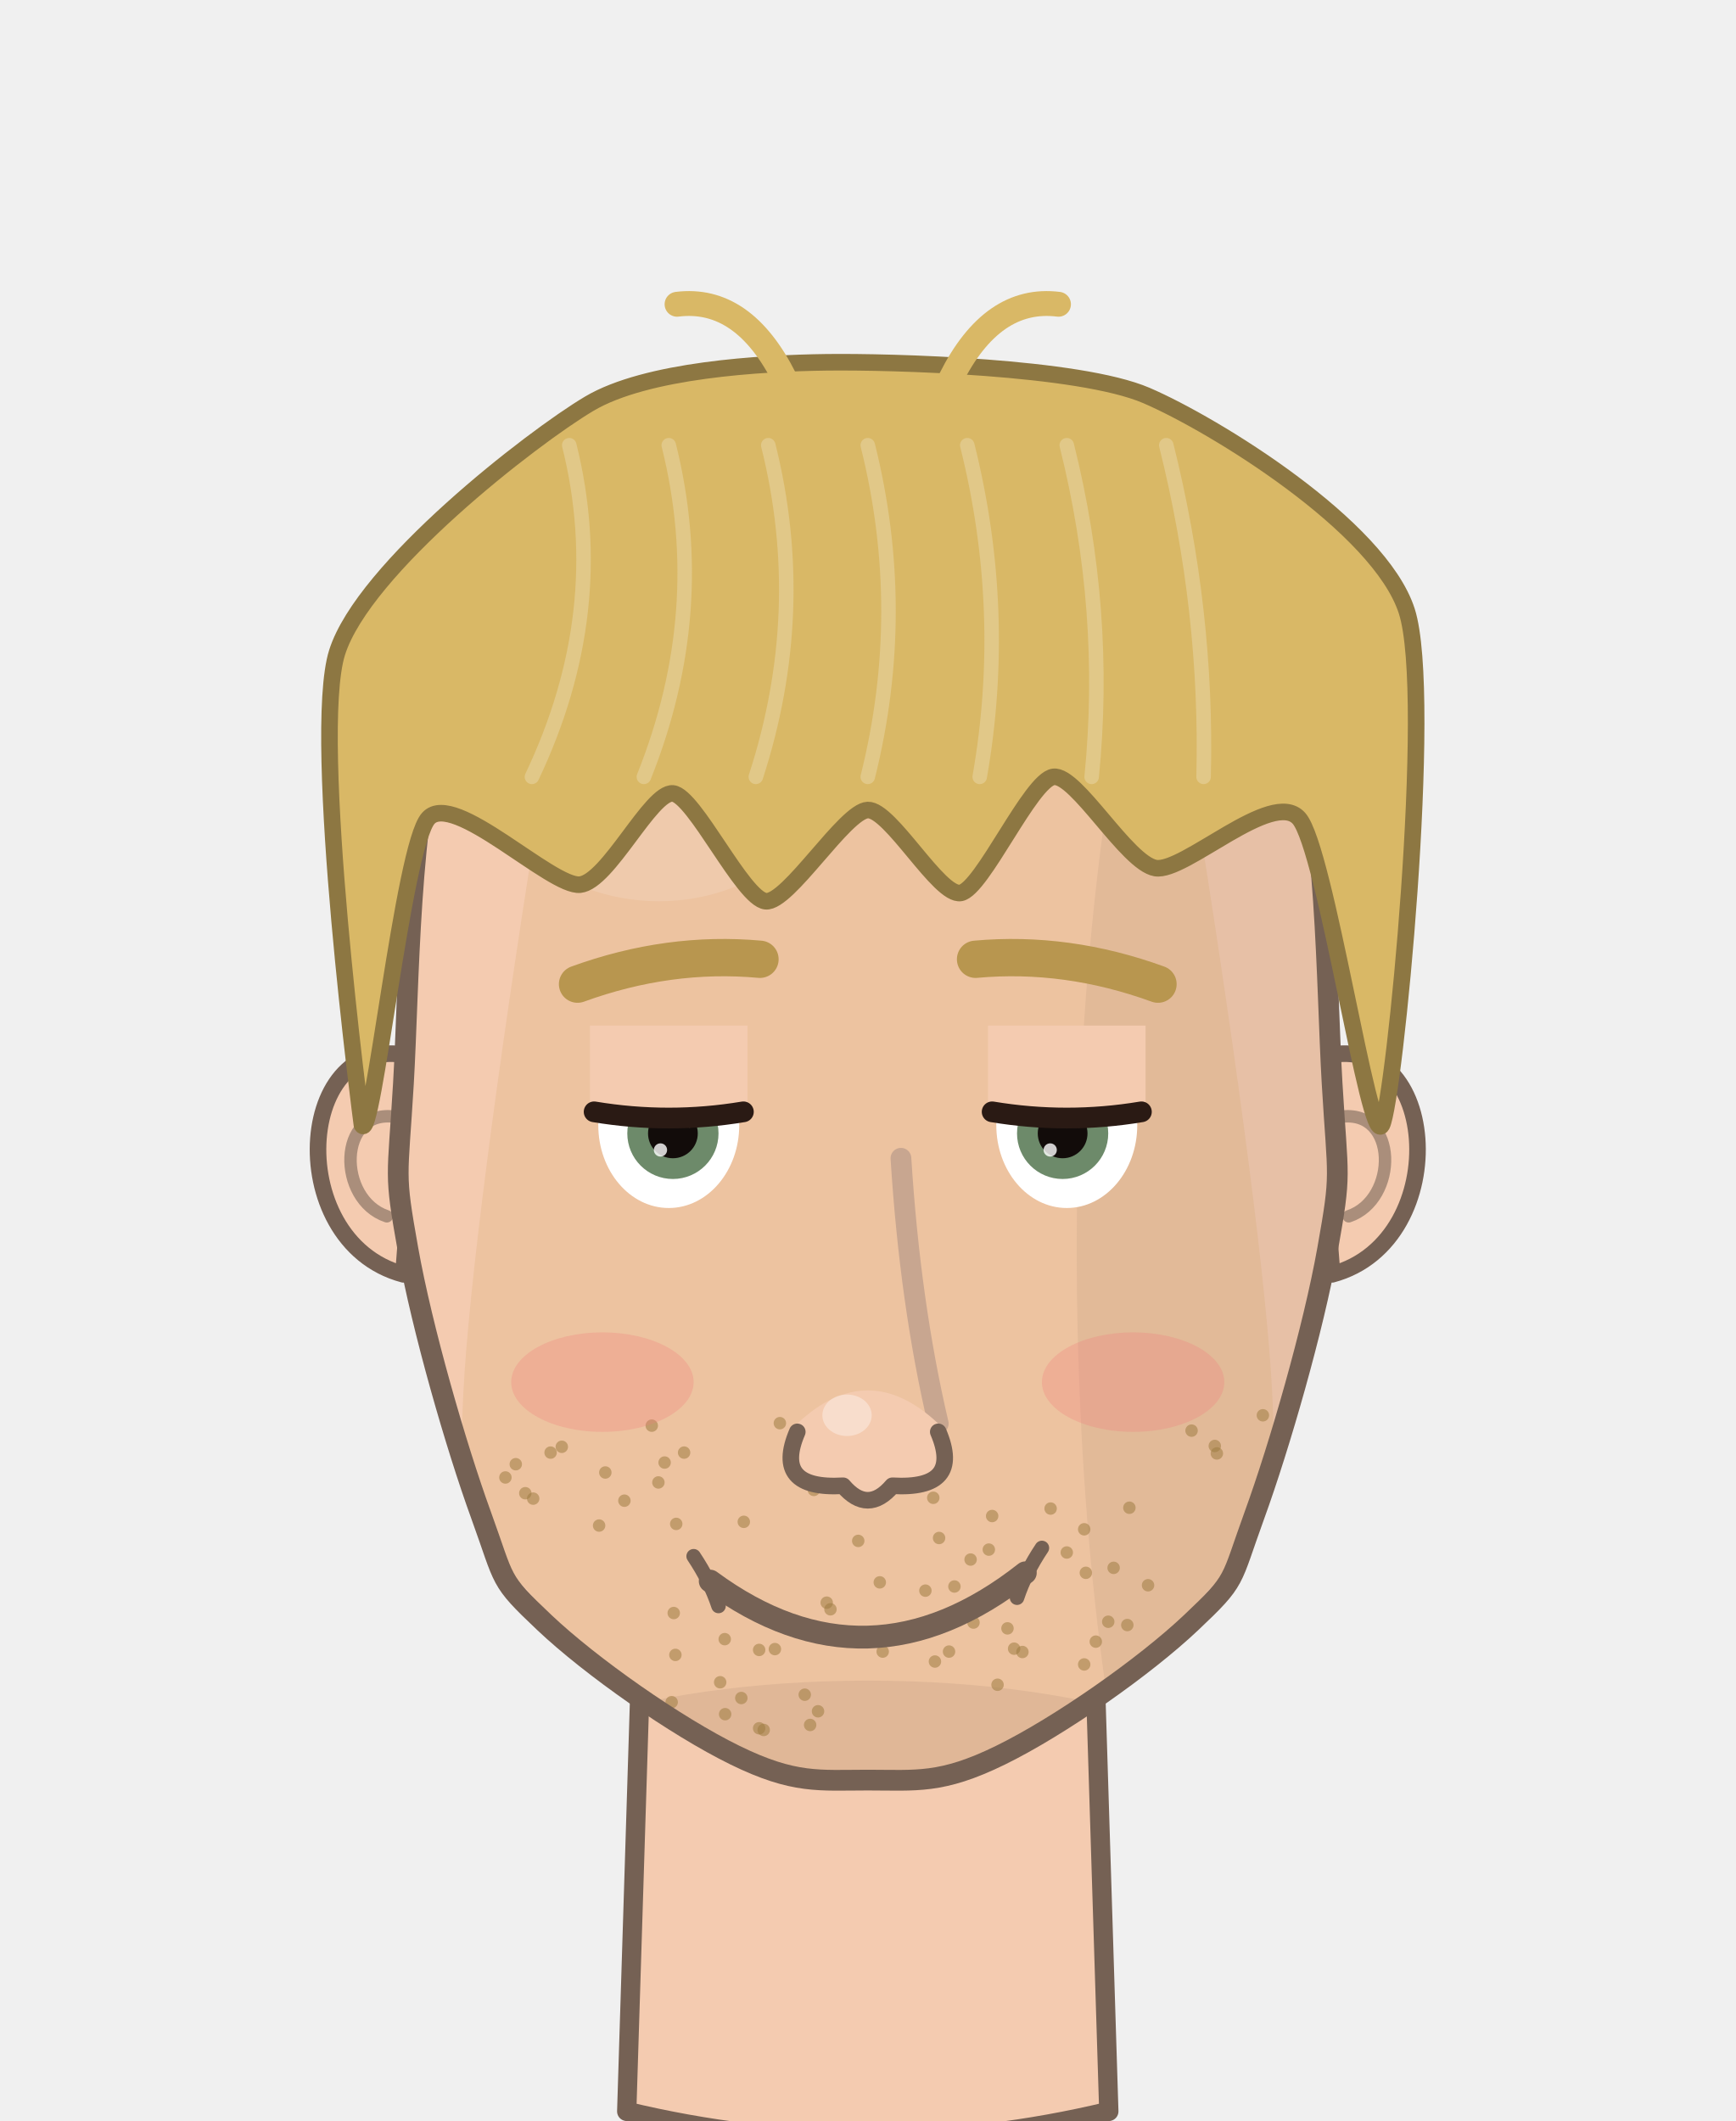
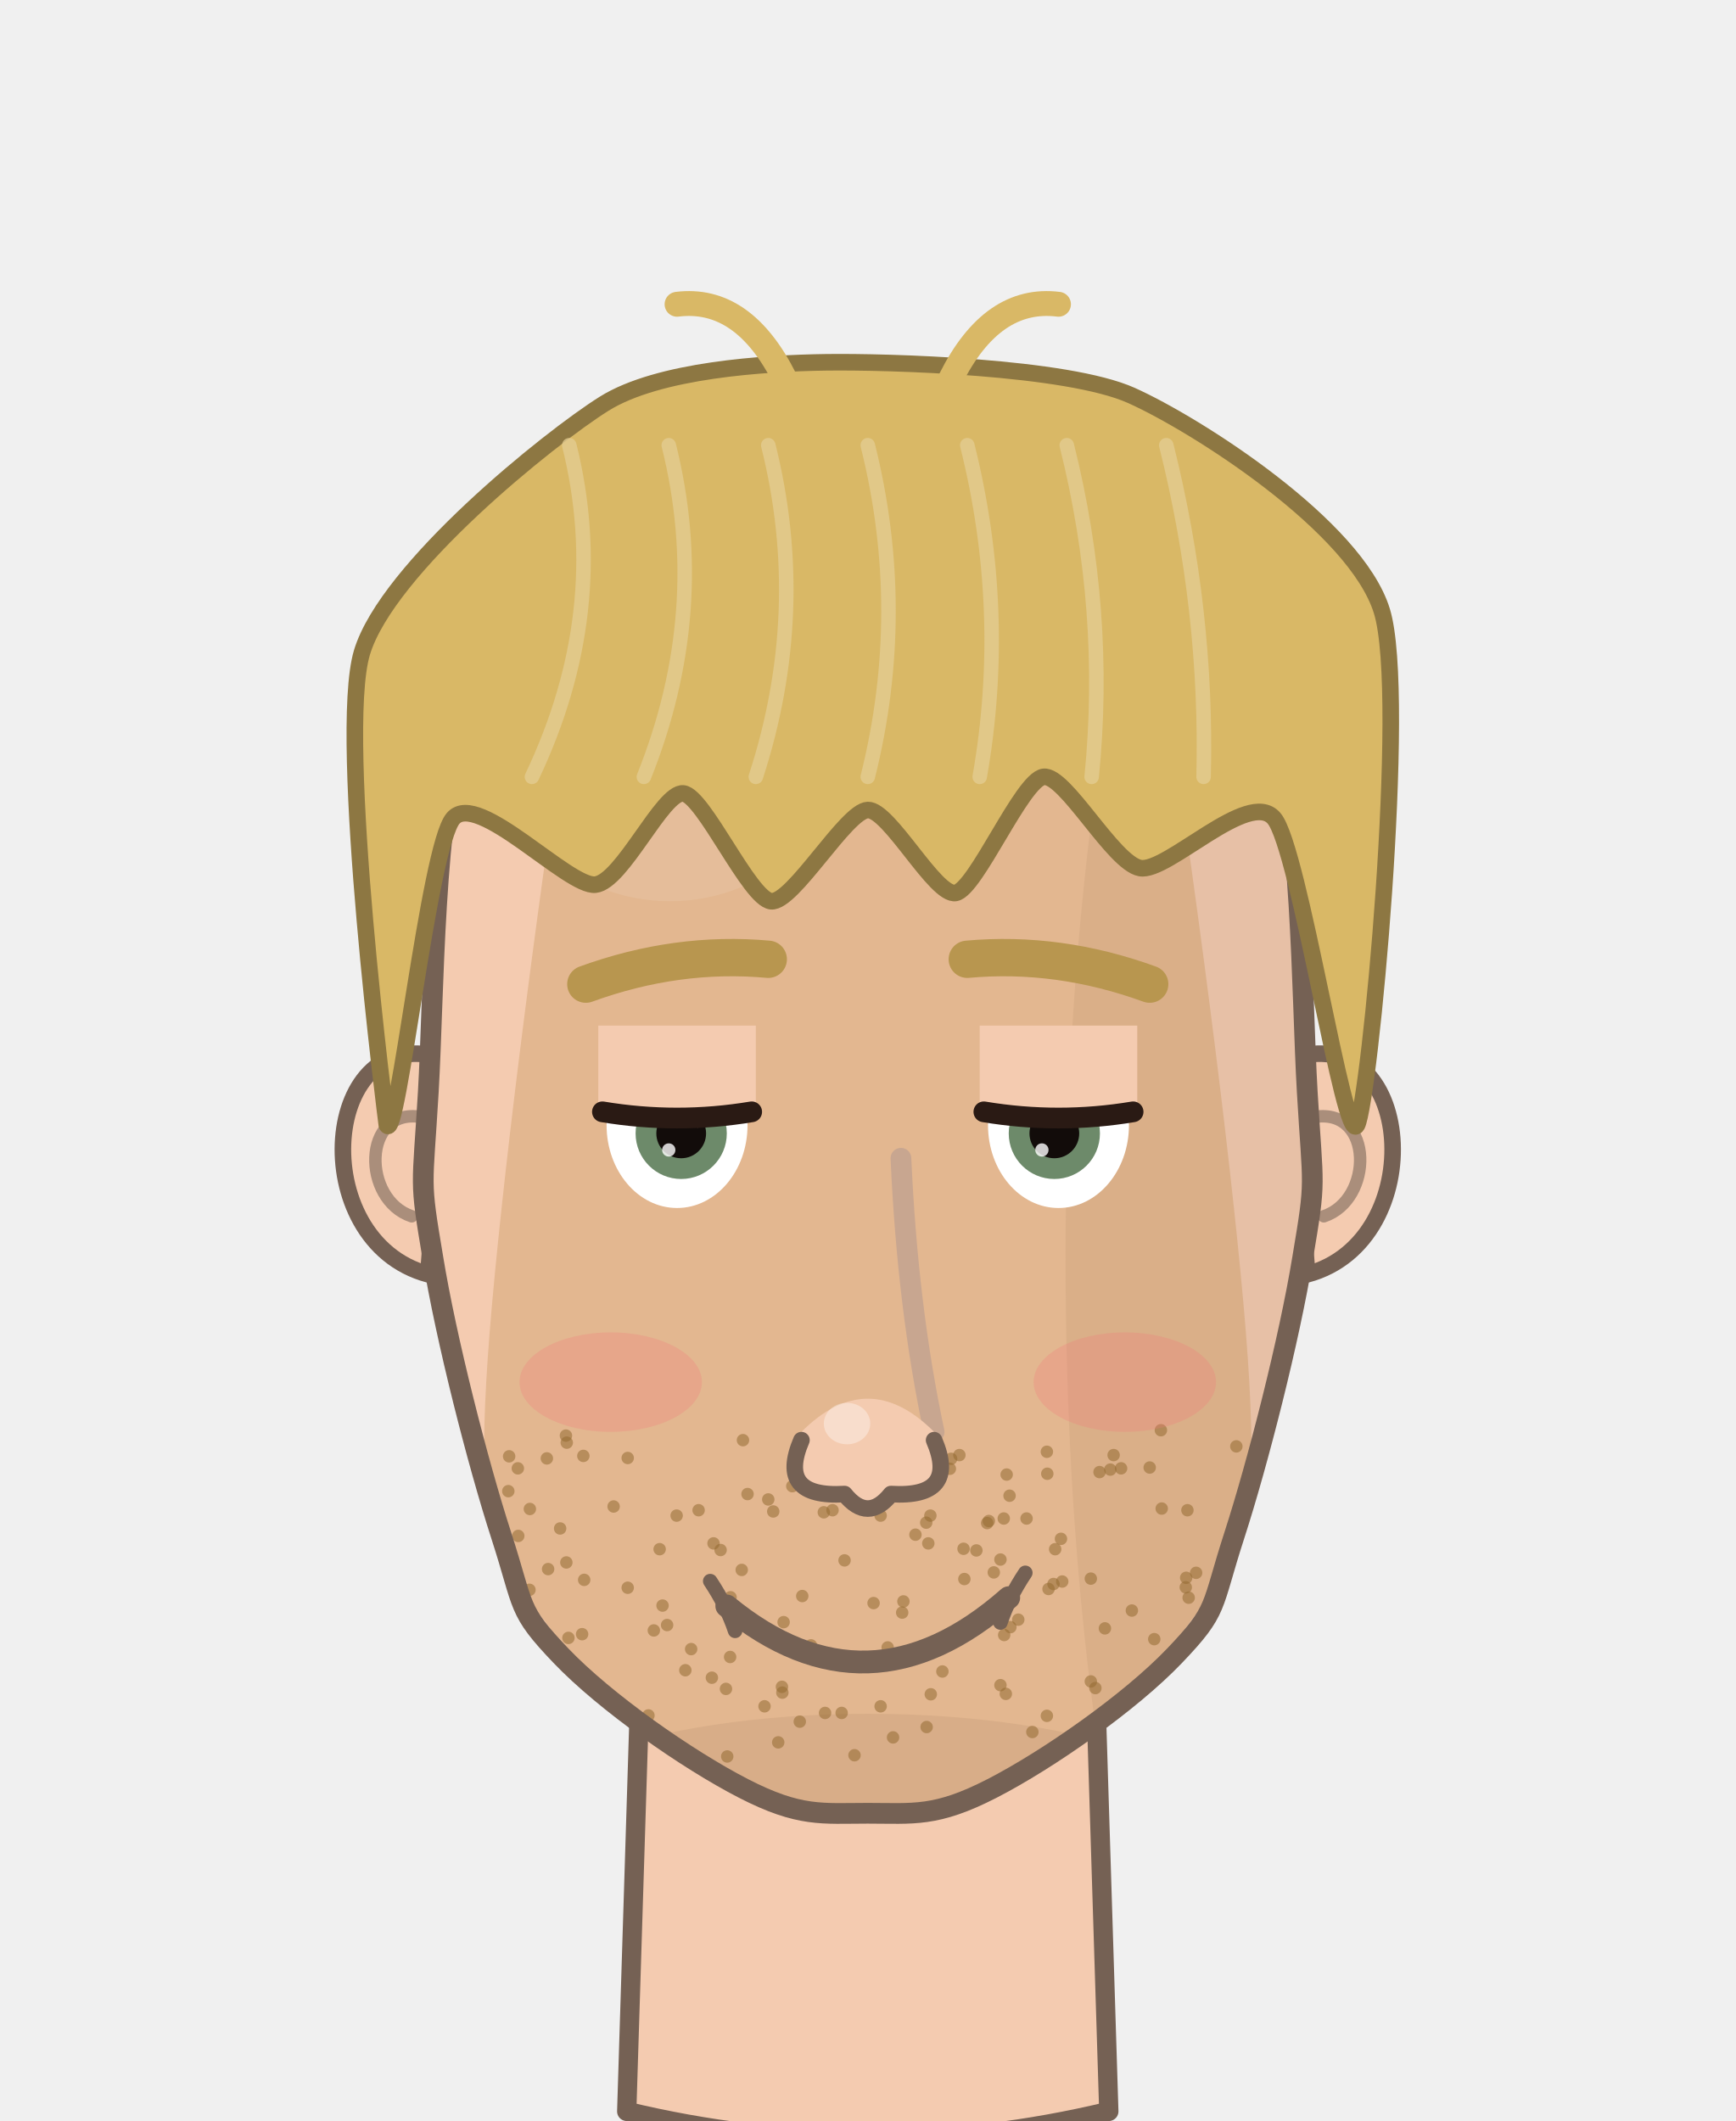
<svg xmlns="http://www.w3.org/2000/svg" viewBox="20 20 360 440" width="360" height="440">
  <path d="M 154.0,330 L 150.0,458 Q 200.0,470 250.0,458 L 246.0,330 Z" fill="#f4cbb0" stroke="#756154" stroke-width="4" stroke-linecap="round" stroke-linejoin="round" />
  <path d="M 154.0,372 Q 200.0,408 246.0,372 L 246.0,340 L 154.0,340 Z" fill="#c3a28c" opacity="0.8" />
  <g transform="translate(0 26) translate(200 236) scale(0.86) translate(-200 -236)">
-     <path d="M 92.0,210 C 62.0,200 58.0,254 88.0,262 Z" fill="#f4cbb0" stroke="#756154" stroke-width="4" stroke-linecap="round" stroke-linejoin="round" />
-     <path d="M 86.0,224 C 72.0,222 72.0,244 84.0,248" fill="none" stroke="#aa8e7b" stroke-width="3" stroke-linecap="round" stroke-linejoin="round" />
-     <path d="M 308.0,210 C 338.0,200 342.0,254 312.0,262 Z" fill="#f4cbb0" stroke="#756154" stroke-width="4" stroke-linecap="round" stroke-linejoin="round" />
-     <path d="M 314.0,224 C 328.0,222 328.0,244 316.0,248" fill="none" stroke="#aa8e7b" stroke-width="3" stroke-linecap="round" stroke-linejoin="round" />
+     <path d="M 98.0,210.0 C 68.0,200.0 64.0,254.0 94.0,262.0 Z" fill="#f4cbb0" stroke="#756154" stroke-width="4" stroke-linecap="round" stroke-linejoin="round" />
+     <path d="M 92.0,224 C 78.0,222 78.0,244 90.0,248" fill="none" stroke="#aa8e7b" stroke-width="3" stroke-linecap="round" stroke-linejoin="round" />
+     <path d="M 302.0,210.0 C 332.0,200.0 336.0,254.0 306.0,262.0 Z" fill="#f4cbb0" stroke="#756154" stroke-width="4" stroke-linecap="round" stroke-linejoin="round" />
+     <path d="M 308.0,224 C 322.0,222 322.0,244 310.0,248" fill="none" stroke="#aa8e7b" stroke-width="3" stroke-linecap="round" stroke-linejoin="round" />
    <clipPath id="f-cous">
-       <path d="M 200.0,72.0 C 200.0,72.0 250.5,71.9 269.4,82.0 C 288.3,92.1 295.2,102.4 303.0,127.0 C 310.8,151.6 310.6,192.3 312.0,216.0 C 313.4,239.7 314.3,236.9 310.9,256.0 C 307.5,275.1 299.3,303.5 293.3,320.0 C 287.3,336.5 289.2,335.4 278.0,346.0 C 266.8,356.6 246.3,371.0 232.0,378.0 C 217.7,385.0 211.7,384.0 200.0,384.0 C 188.3,384.0 182.3,385.0 168.0,378.0 C 153.7,371.0 133.2,356.6 122.0,346.0 C 110.8,335.4 112.7,336.5 106.7,320.0 C 100.7,303.5 92.5,275.1 89.1,256.0 C 85.7,236.9 86.6,239.7 88.0,216.0 C 89.4,192.3 89.2,151.6 97.0,127.0 C 104.8,102.4 111.7,92.1 130.6,82.0 C 149.5,71.9 174.5,72.0 200.0,72.0 Z" />
+       <path d="M 200.0,72.0 C 200.0,72.0 247.8,71.9 265.7,82.0 C 283.6,92.1 290.1,102.1 297.5,127.0 C 304.9,151.9 304.6,194.0 306.0,218.0 C 307.4,242.0 308.2,238.4 304.9,258.0 C 301.7,277.6 294.1,307.4 288.4,325.0 C 282.7,342.6 284.7,342.8 274.0,354.0 C 263.3,365.2 243.6,379.0 230.0,386.0 C 216.4,393.0 211.0,392.0 200.0,392.0 C 189.0,392.0 183.6,393.0 170.0,386.0 C 156.4,379.0 136.7,365.2 126.0,354.0 C 115.3,342.8 117.3,342.6 111.6,325.0 C 105.9,307.4 98.3,277.6 95.1,258.0 C 91.8,238.4 92.6,242.0 94.0,218.0 C 95.4,194.0 95.1,151.9 102.5,127.0 C 109.9,102.1 116.4,92.1 134.3,82.0 C 152.2,71.9 175.9,72.0 200.0,72.0 Z" />
    </clipPath>
-     <path d="M 200.0,72.0 C 200.0,72.0 250.5,71.9 269.4,82.0 C 288.3,92.1 295.2,102.4 303.0,127.0 C 310.8,151.6 310.6,192.3 312.0,216.0 C 313.4,239.7 314.3,236.9 310.9,256.0 C 307.5,275.1 299.3,303.5 293.3,320.0 C 287.3,336.5 289.2,335.4 278.0,346.0 C 266.8,356.6 246.3,371.0 232.0,378.0 C 217.7,385.0 211.7,384.0 200.0,384.0 C 188.3,384.0 182.3,385.0 168.0,378.0 C 153.7,371.0 133.2,356.6 122.0,346.0 C 110.8,335.4 112.7,336.5 106.7,320.0 C 100.7,303.5 92.5,275.1 89.1,256.0 C 85.7,236.9 86.6,239.7 88.0,216.0 C 89.4,192.3 89.2,151.6 97.0,127.0 C 104.8,102.4 111.7,92.1 130.6,82.0 C 149.5,71.9 174.5,72.0 200.0,72.0 Z" fill="#f4cbb0" />
+     <path d="M 200.0,72.0 C 200.0,72.0 247.8,71.9 265.7,82.0 C 283.6,92.1 290.1,102.1 297.5,127.0 C 304.9,151.9 304.6,194.0 306.0,218.0 C 307.4,242.0 308.2,238.4 304.9,258.0 C 301.7,277.6 294.1,307.4 288.4,325.0 C 282.7,342.6 284.7,342.8 274.0,354.0 C 263.3,365.2 243.6,379.0 230.0,386.0 C 216.4,393.0 211.0,392.0 200.0,392.0 C 189.0,392.0 183.6,393.0 170.0,386.0 C 156.4,379.0 136.7,365.2 126.0,354.0 C 115.3,342.8 117.3,342.6 111.6,325.0 C 105.9,307.4 98.3,277.6 95.1,258.0 C 91.8,238.4 92.6,242.0 94.0,218.0 C 95.4,194.0 95.1,151.9 102.5,127.0 C 109.9,102.1 116.4,92.1 134.3,82.0 C 152.2,71.9 175.9,72.0 200.0,72.0 Z" fill="#f4cbb0" />
    <g clip-path="url(#f-cous)">
-       <ellipse cx="306.4" cy="256" rx="56.0" ry="218.4" fill="#d1ae97" opacity="0.38" />
-       <ellipse cx="200.0" cy="394" rx="100.8" ry="34" fill="#d1ae97" opacity="0.45" />
-       <ellipse cx="149.6" cy="132" rx="44.8" ry="40" fill="#ffffff" opacity="0.18" />
-       <path d="M 200.0,-26.0 C 200.0,-26.0 226.3,-79.0 244.0,-24.0 C 261.7,31.0 290.1,206.5 296.3,274.0 C 302.6,341.5 288.7,324.6 278.0,344.0 C 267.3,363.4 252.3,372.3 238.0,380.0 C 223.7,387.7 213.9,386.0 200.0,386.0 C 186.1,386.0 176.3,387.7 162.0,380.0 C 147.7,372.3 132.7,363.4 122.0,344.0 C 111.3,324.6 97.4,341.5 103.7,274.0 C 109.9,206.5 138.3,31.0 156.0,-24.0 C 173.7,-79.0 183.9,-26.0 200.0,-26.0 Z" fill="#c79a52" opacity="0.168" />
-       <circle cx="248.0" cy="329.1" r="1.5" fill="#9f7b41" opacity="0.55" />
-       <circle cx="149.5" cy="312.2" r="1.5" fill="#9f7b41" opacity="0.55" />
-       <circle cx="278.6" cy="346.1" r="1.5" fill="#9f7b41" opacity="0.55" />
-       <circle cx="203.6" cy="353.0" r="1.5" fill="#9f7b41" opacity="0.55" />
-       <circle cx="119.3" cy="316.1" r="1.5" fill="#9f7b41" opacity="0.55" />
-       <circle cx="178.8" cy="297.9" r="1.5" fill="#9f7b41" opacity="0.55" />
-       <circle cx="255.0" cy="350.6" r="1.5" fill="#9f7b41" opacity="0.55" />
-       <circle cx="152.7" cy="365.2" r="1.5" fill="#9f7b41" opacity="0.55" />
-       <circle cx="164.4" cy="360.4" r="1.5" fill="#9f7b41" opacity="0.55" />
-       <circle cx="184.8" cy="363.4" r="1.5" fill="#9f7b41" opacity="0.55" />
-       <circle cx="252.2" cy="323.5" r="1.5" fill="#9f7b41" opacity="0.55" />
-       <circle cx="117.4" cy="314.8" r="1.5" fill="#9f7b41" opacity="0.55" />
-       <circle cx="182.8" cy="309.2" r="1.5" fill="#9f7b41" opacity="0.55" />
-       <circle cx="153.8" cy="322.2" r="1.5" fill="#9f7b41" opacity="0.55" />
-       <circle cx="136.7" cy="309.8" r="1.5" fill="#9f7b41" opacity="0.55" />
-       <circle cx="235.3" cy="352.3" r="1.5" fill="#9f7b41" opacity="0.55" />
-       <circle cx="115.1" cy="307.8" r="1.5" fill="#9f7b41" opacity="0.55" />
-       <circle cx="252.2" cy="356.1" r="1.5" fill="#9f7b41" opacity="0.55" />
-       <circle cx="220.9" cy="337.3" r="1.5" fill="#9f7b41" opacity="0.55" />
-       <circle cx="219.6" cy="353.0" r="1.5" fill="#9f7b41" opacity="0.55" />
-       <circle cx="155.7" cy="305.0" r="1.5" fill="#9f7b41" opacity="0.55" />
-       <circle cx="165.5" cy="350.0" r="1.5" fill="#9f7b41" opacity="0.55" />
-       <circle cx="187.0" cy="314.0" r="1.5" fill="#9f7b41" opacity="0.55" />
-       <circle cx="230.0" cy="320.3" r="1.5" fill="#9f7b41" opacity="0.55" />
-       <circle cx="147.9" cy="298.5" r="1.5" fill="#9f7b41" opacity="0.55" />
-       <circle cx="114.0" cy="338.2" r="1.5" fill="#9f7b41" opacity="0.55" />
-       <circle cx="177.6" cy="352.4" r="1.5" fill="#9f7b41" opacity="0.55" />
-       <circle cx="165.6" cy="368.1" r="1.5" fill="#9f7b41" opacity="0.55" />
-       <circle cx="173.8" cy="352.6" r="1.5" fill="#9f7b41" opacity="0.55" />
-       <circle cx="190.1" cy="341.2" r="1.5" fill="#9f7b41" opacity="0.55" />
-       <circle cx="233.7" cy="347.4" r="1.5" fill="#9f7b41" opacity="0.55" />
-       <circle cx="170.1" cy="321.7" r="1.5" fill="#9f7b41" opacity="0.55" />
-       <circle cx="244.1" cy="318.5" r="1.5" fill="#9f7b41" opacity="0.55" />
-       <circle cx="213.9" cy="338.3" r="1.5" fill="#9f7b41" opacity="0.55" />
-       <circle cx="126.2" cy="303.6" r="1.5" fill="#9f7b41" opacity="0.55" />
-       <circle cx="174.9" cy="371.9" r="1.5" fill="#9f7b41" opacity="0.55" />
-       <circle cx="173.8" cy="371.5" r="1.5" fill="#9f7b41" opacity="0.55" />
-       <circle cx="112.6" cy="311.0" r="1.5" fill="#9f7b41" opacity="0.55" />
-       <circle cx="258.0" cy="345.8" r="1.5" fill="#9f7b41" opacity="0.55" />
-       <circle cx="229.2" cy="328.4" r="1.5" fill="#9f7b41" opacity="0.55" />
-       <circle cx="151.0" cy="307.4" r="1.5" fill="#9f7b41" opacity="0.55" />
-       <circle cx="186.1" cy="370.7" r="1.5" fill="#9f7b41" opacity="0.55" />
-       <circle cx="252.6" cy="334.0" r="1.5" fill="#9f7b41" opacity="0.55" />
-       <circle cx="267.6" cy="337.0" r="1.5" fill="#9f7b41" opacity="0.55" />
-       <circle cx="141.7" cy="366.8" r="1.5" fill="#9f7b41" opacity="0.55" />
-       <circle cx="204.7" cy="309.3" r="1.5" fill="#9f7b41" opacity="0.55" />
-       <circle cx="262.0" cy="362.9" r="1.5" fill="#9f7b41" opacity="0.55" />
-       <circle cx="224.8" cy="330.8" r="1.5" fill="#9f7b41" opacity="0.55" />
-       <circle cx="215.8" cy="315.9" r="1.5" fill="#9f7b41" opacity="0.55" />
-       <circle cx="141.3" cy="316.6" r="1.5" fill="#9f7b41" opacity="0.55" />
-       <circle cx="284.2" cy="305.2" r="1.5" fill="#9f7b41" opacity="0.55" />
-       <circle cx="278.1" cy="299.7" r="1.5" fill="#9f7b41" opacity="0.55" />
-       <circle cx="259.3" cy="332.8" r="1.5" fill="#9f7b41" opacity="0.55" />
-       <circle cx="225.5" cy="346.0" r="1.5" fill="#9f7b41" opacity="0.55" />
-       <circle cx="283.7" cy="303.4" r="1.5" fill="#9f7b41" opacity="0.55" />
-       <circle cx="153.6" cy="353.8" r="1.5" fill="#9f7b41" opacity="0.55" />
-       <circle cx="123.5" cy="305.0" r="1.5" fill="#9f7b41" opacity="0.55" />
-       <circle cx="184.2" cy="308.2" r="1.5" fill="#9f7b41" opacity="0.55" />
-       <circle cx="153.2" cy="343.7" r="1.5" fill="#9f7b41" opacity="0.55" />
-       <circle cx="233.5" cy="336.8" r="1.5" fill="#9f7b41" opacity="0.55" />
-       <circle cx="136.3" cy="364.5" r="1.5" fill="#9f7b41" opacity="0.55" />
-       <circle cx="231.3" cy="361.0" r="1.5" fill="#9f7b41" opacity="0.55" />
-       <circle cx="169.5" cy="364.2" r="1.5" fill="#9f7b41" opacity="0.55" />
-       <circle cx="135.2" cy="322.6" r="1.5" fill="#9f7b41" opacity="0.55" />
-       <circle cx="188.0" cy="367.4" r="1.5" fill="#9f7b41" opacity="0.55" />
-       <circle cx="199.7" cy="306.8" r="1.5" fill="#9f7b41" opacity="0.55" />
-       <circle cx="191.0" cy="342.8" r="1.5" fill="#9f7b41" opacity="0.55" />
-       <circle cx="263.1" cy="318.3" r="1.5" fill="#9f7b41" opacity="0.55" />
-       <circle cx="237.3" cy="353.1" r="1.5" fill="#9f7b41" opacity="0.55" />
-       <circle cx="202.9" cy="336.3" r="1.5" fill="#9f7b41" opacity="0.55" />
-       <circle cx="217.2" cy="325.6" r="1.5" fill="#9f7b41" opacity="0.55" />
-       <circle cx="142.1" cy="370.2" r="1.5" fill="#9f7b41" opacity="0.55" />
-       <circle cx="216.2" cy="355.4" r="1.5" fill="#9f7b41" opacity="0.55" />
-       <circle cx="262.6" cy="346.6" r="1.5" fill="#9f7b41" opacity="0.55" />
-       <circle cx="197.7" cy="326.3" r="1.5" fill="#9f7b41" opacity="0.55" />
-       <circle cx="295.3" cy="296.0" r="1.5" fill="#9f7b41" opacity="0.55" />
-       <circle cx="138.3" cy="361.4" r="1.5" fill="#9f7b41" opacity="0.55" />
+       <ellipse cx="300.7" cy="258" rx="53.0" ry="224.0" fill="#d1ae97" opacity="0.38" />
+       <ellipse cx="200.0" cy="402" rx="95.4" ry="34" fill="#d1ae97" opacity="0.45" />
+       <ellipse cx="152.3" cy="132" rx="42.4" ry="40" fill="#ffffff" opacity="0.18" />
+       <path d="M 200.0,-26.0 C 200.0,-26.0 227.3,-79.4 244.0,-24.0 C 260.7,31.4 285.7,207.1 291.2,276.0 C 296.7,344.9 284.1,331.5 274.0,352.0 C 263.9,372.5 249.6,380.3 236.0,388.0 C 222.4,395.7 213.2,394.0 200.0,394.0 C 186.8,394.0 177.6,395.7 164.0,388.0 C 150.4,380.3 136.1,372.5 126.0,352.0 C 115.9,331.5 103.3,344.9 108.8,276.0 C 114.3,207.1 139.3,31.4 156.0,-24.0 C 172.7,-79.4 183.9,-26.0 200.0,-26.0 Z" fill="#b8853f" opacity="0.288" />
+       <circle cx="206.1" cy="373.7" r="1.5" fill="#936a32" opacity="0.55" />
+       <circle cx="142.1" cy="306.3" r="1.5" fill="#936a32" opacity="0.55" />
+       <circle cx="214.6" cy="326.9" r="1.5" fill="#936a32" opacity="0.55" />
+       <circle cx="183.6" cy="369.9" r="1.5" fill="#936a32" opacity="0.55" />
+       <circle cx="186.3" cy="351.5" r="1.5" fill="#936a32" opacity="0.55" />
+       <circle cx="113.5" cy="305.9" r="1.5" fill="#936a32" opacity="0.55" />
+       <circle cx="213.5" cy="305.3" r="1.5" fill="#936a32" opacity="0.55" />
+       <circle cx="259.3" cy="305.6" r="1.5" fill="#936a32" opacity="0.55" />
+       <circle cx="166.9" cy="339.9" r="1.5" fill="#936a32" opacity="0.55" />
+       <circle cx="127.4" cy="302.6" r="1.5" fill="#936a32" opacity="0.55" />
+       <circle cx="166.1" cy="378.3" r="1.5" fill="#936a32" opacity="0.55" />
+       <circle cx="270.5" cy="357.2" r="1.5" fill="#936a32" opacity="0.55" />
+       <circle cx="138.7" cy="318.0" r="1.5" fill="#936a32" opacity="0.55" />
+       <circle cx="228.8" cy="322.0" r="1.5" fill="#936a32" opacity="0.55" />
+       <circle cx="194.4" cy="331.0" r="1.5" fill="#936a32" opacity="0.55" />
+       <circle cx="243.6" cy="337.9" r="1.5" fill="#936a32" opacity="0.55" />
+       <circle cx="233.3" cy="363.2" r="1.5" fill="#936a32" opacity="0.55" />
+       <circle cx="175.1" cy="366.2" r="1.5" fill="#936a32" opacity="0.55" />
+       <circle cx="179.7" cy="345.9" r="1.5" fill="#936a32" opacity="0.55" />
+       <circle cx="125.4" cy="373.2" r="1.5" fill="#936a32" opacity="0.55" />
+       <circle cx="177.2" cy="319.2" r="1.5" fill="#936a32" opacity="0.55" />
+       <circle cx="131.6" cy="335.7" r="1.5" fill="#936a32" opacity="0.55" />
+       <circle cx="115.6" cy="308.8" r="1.5" fill="#936a32" opacity="0.55" />
+       <circle cx="157.4" cy="352.4" r="1.5" fill="#936a32" opacity="0.55" />
+       <circle cx="232.0" cy="330.8" r="1.5" fill="#936a32" opacity="0.55" />
+       <circle cx="230.4" cy="333.9" r="1.5" fill="#936a32" opacity="0.55" />
+       <circle cx="166.8" cy="354.3" r="1.5" fill="#936a32" opacity="0.55" />
+       <circle cx="214.2" cy="371.2" r="1.5" fill="#936a32" opacity="0.55" />
+       <circle cx="232.0" cy="361.1" r="1.5" fill="#936a32" opacity="0.55" />
+       <circle cx="234.4" cy="347.1" r="1.5" fill="#936a32" opacity="0.55" />
+       <circle cx="142.1" cy="337.6" r="1.5" fill="#936a32" opacity="0.55" />
+       <circle cx="181.8" cy="313.1" r="1.5" fill="#936a32" opacity="0.55" />
+       <circle cx="243.3" cy="310.1" r="1.5" fill="#936a32" opacity="0.55" />
+       <circle cx="179.3" cy="361.5" r="1.5" fill="#936a32" opacity="0.55" />
+       <circle cx="198.4" cy="309.1" r="1.5" fill="#936a32" opacity="0.55" />
+       <circle cx="243.2" cy="368.5" r="1.5" fill="#936a32" opacity="0.55" />
+       <circle cx="279.2" cy="334.0" r="1.5" fill="#936a32" opacity="0.55" />
+       <circle cx="270.7" cy="299.6" r="1.5" fill="#936a32" opacity="0.55" />
+       <circle cx="288.9" cy="303.5" r="1.5" fill="#936a32" opacity="0.55" />
+       <circle cx="263.7" cy="343.1" r="1.5" fill="#936a32" opacity="0.55" />
+       <circle cx="276.8" cy="335.2" r="1.5" fill="#936a32" opacity="0.55" />
+       <circle cx="203.1" cy="366.2" r="1.5" fill="#936a32" opacity="0.55" />
+       <circle cx="176.0" cy="316.3" r="1.5" fill="#936a32" opacity="0.55" />
+       <circle cx="220.1" cy="306.5" r="1.5" fill="#936a32" opacity="0.55" />
+       <circle cx="269.1" cy="350.0" r="1.5" fill="#936a32" opacity="0.55" />
+       <circle cx="257.2" cy="347.4" r="1.5" fill="#936a32" opacity="0.55" />
+       <circle cx="196.8" cy="378.0" r="1.5" fill="#936a32" opacity="0.55" />
+       <circle cx="277.1" cy="318.9" r="1.5" fill="#936a32" opacity="0.55" />
+       <circle cx="115.7" cy="325.1" r="1.5" fill="#936a32" opacity="0.55" />
+       <circle cx="222.1" cy="305.6" r="1.5" fill="#936a32" opacity="0.55" />
+       <circle cx="223.1" cy="328.2" r="1.5" fill="#936a32" opacity="0.55" />
+       <circle cx="253.8" cy="335.4" r="1.5" fill="#936a32" opacity="0.55" />
+       <circle cx="243.2" cy="304.8" r="1.5" fill="#936a32" opacity="0.55" />
+       <circle cx="126.5" cy="353.6" r="1.5" fill="#936a32" opacity="0.55" />
+       <circle cx="127.8" cy="349.7" r="1.5" fill="#936a32" opacity="0.55" />
+       <circle cx="125.8" cy="323.3" r="1.5" fill="#936a32" opacity="0.55" />
+       <circle cx="191.5" cy="318.9" r="1.5" fill="#936a32" opacity="0.55" />
+       <circle cx="123.5" cy="358.7" r="1.5" fill="#936a32" opacity="0.55" />
+       <circle cx="203.1" cy="320.2" r="1.5" fill="#936a32" opacity="0.55" />
+       <circle cx="213.9" cy="305.2" r="1.5" fill="#936a32" opacity="0.55" />
+       <circle cx="219.8" cy="308.9" r="1.5" fill="#936a32" opacity="0.55" />
+       <circle cx="135.3" cy="379.4" r="1.5" fill="#936a32" opacity="0.55" />
+       <circle cx="211.5" cy="324.8" r="1.5" fill="#936a32" opacity="0.55" />
+       <circle cx="272.2" cy="366.9" r="1.5" fill="#936a32" opacity="0.55" />
+       <circle cx="215.1" cy="320.2" r="1.5" fill="#936a32" opacity="0.55" />
+       <circle cx="268.0" cy="308.6" r="1.5" fill="#936a32" opacity="0.55" />
+       <circle cx="156.0" cy="357.5" r="1.5" fill="#936a32" opacity="0.55" />
+       <circle cx="118.4" cy="338.1" r="1.5" fill="#936a32" opacity="0.55" />
+       <circle cx="254.9" cy="361.8" r="1.5" fill="#936a32" opacity="0.55" />
+       <circle cx="207.6" cy="298.5" r="1.5" fill="#936a32" opacity="0.55" />
+       <circle cx="169.9" cy="302.0" r="1.5" fill="#936a32" opacity="0.55" />
+       <circle cx="149.8" cy="328.3" r="1.5" fill="#936a32" opacity="0.55" />
+       <circle cx="246.6" cy="325.8" r="1.5" fill="#936a32" opacity="0.55" />
+       <circle cx="239.7" cy="372.4" r="1.5" fill="#936a32" opacity="0.55" />
+       <circle cx="169.6" cy="333.3" r="1.5" fill="#936a32" opacity="0.55" />
+       <circle cx="245.2" cy="328.3" r="1.5" fill="#936a32" opacity="0.55" />
+       <circle cx="234.2" cy="315.4" r="1.5" fill="#936a32" opacity="0.55" />
+       <circle cx="122.9" cy="333.1" r="1.5" fill="#936a32" opacity="0.55" />
+       <circle cx="276.7" cy="337.5" r="1.5" fill="#936a32" opacity="0.55" />
+       <circle cx="226.2" cy="328.6" r="1.5" fill="#936a32" opacity="0.55" />
+       <circle cx="253.8" cy="360.2" r="1.5" fill="#936a32" opacity="0.55" />
+       <circle cx="131.1" cy="348.8" r="1.5" fill="#936a32" opacity="0.55" />
+       <circle cx="127.2" cy="300.9" r="1.5" fill="#936a32" opacity="0.55" />
+       <circle cx="189.7" cy="367.8" r="1.5" fill="#936a32" opacity="0.55" />
+       <circle cx="164.5" cy="328.5" r="1.5" fill="#936a32" opacity="0.55" />
+       <circle cx="204.8" cy="352.0" r="1.5" fill="#936a32" opacity="0.55" />
+       <circle cx="198.6" cy="309.9" r="1.5" fill="#936a32" opacity="0.55" />
+       <circle cx="168.2" cy="346.0" r="1.5" fill="#936a32" opacity="0.55" />
+       <circle cx="218.0" cy="357.8" r="1.5" fill="#936a32" opacity="0.55" />
+       <circle cx="208.6" cy="340.9" r="1.5" fill="#936a32" opacity="0.55" />
+       <circle cx="233.5" cy="310.3" r="1.5" fill="#936a32" opacity="0.55" />
+       <circle cx="244.8" cy="336.7" r="1.5" fill="#936a32" opacity="0.55" />
+       <circle cx="261.1" cy="308.8" r="1.5" fill="#936a32" opacity="0.55" />
+       <circle cx="208.3" cy="343.6" r="1.5" fill="#936a32" opacity="0.55" />
+       <circle cx="232.8" cy="320.9" r="1.5" fill="#936a32" opacity="0.55" />
+       <circle cx="159.2" cy="318.9" r="1.5" fill="#936a32" opacity="0.55" />
+       <circle cx="246.9" cy="336.1" r="1.5" fill="#936a32" opacity="0.55" />
+       <circle cx="214.3" cy="305.6" r="1.5" fill="#936a32" opacity="0.55" />
+       <circle cx="131.4" cy="305.8" r="1.5" fill="#936a32" opacity="0.55" />
+       <circle cx="277.4" cy="340.0" r="1.5" fill="#936a32" opacity="0.55" />
+       <circle cx="127.3" cy="331.5" r="1.5" fill="#936a32" opacity="0.55" />
+       <circle cx="179.4" cy="362.9" r="1.5" fill="#936a32" opacity="0.55" />
+       <circle cx="153.9" cy="320.2" r="1.5" fill="#936a32" opacity="0.55" />
+       <circle cx="229.2" cy="321.5" r="1.5" fill="#936a32" opacity="0.55" />
+       <circle cx="236.3" cy="345.3" r="1.5" fill="#936a32" opacity="0.55" />
+       <circle cx="258.5" cy="309.1" r="1.5" fill="#936a32" opacity="0.55" />
+       <circle cx="118.5" cy="318.6" r="1.5" fill="#936a32" opacity="0.55" />
+       <circle cx="189.4" cy="319.4" r="1.5" fill="#936a32" opacity="0.55" />
+       <circle cx="223.3" cy="335.5" r="1.5" fill="#936a32" opacity="0.55" />
+       <circle cx="215.2" cy="363.3" r="1.5" fill="#936a32" opacity="0.55" />
+       <circle cx="151.6" cy="346.6" r="1.5" fill="#936a32" opacity="0.55" />
+       <circle cx="201.4" cy="341.3" r="1.5" fill="#936a32" opacity="0.55" />
+       <circle cx="113.3" cy="314.3" r="1.5" fill="#936a32" opacity="0.55" />
+       <circle cx="193.7" cy="367.8" r="1.5" fill="#936a32" opacity="0.55" />
+       <circle cx="184.2" cy="339.6" r="1.5" fill="#936a32" opacity="0.55" />
+       <circle cx="255.9" cy="309.7" r="1.5" fill="#936a32" opacity="0.55" />
+       <circle cx="214.1" cy="321.9" r="1.5" fill="#936a32" opacity="0.55" />
+       <circle cx="148.4" cy="347.9" r="1.5" fill="#936a32" opacity="0.55" />
+       <circle cx="147.1" cy="368.4" r="1.5" fill="#936a32" opacity="0.55" />
+       <circle cx="165.8" cy="362.0" r="1.5" fill="#936a32" opacity="0.55" />
+       <circle cx="178.4" cy="374.9" r="1.5" fill="#936a32" opacity="0.55" />
+       <circle cx="162.8" cy="326.9" r="1.5" fill="#936a32" opacity="0.55" />
+       <circle cx="122.6" cy="306.4" r="1.5" fill="#936a32" opacity="0.55" />
+       <circle cx="274.5" cy="358.2" r="1.5" fill="#936a32" opacity="0.55" />
+       <circle cx="238.3" cy="320.9" r="1.5" fill="#936a32" opacity="0.55" />
+       <circle cx="198.2" cy="354.9" r="1.5" fill="#936a32" opacity="0.55" />
+       <circle cx="132.3" cy="360.4" r="1.5" fill="#936a32" opacity="0.55" />
+       <circle cx="270.9" cy="318.5" r="1.5" fill="#936a32" opacity="0.55" />
+       <circle cx="171.0" cy="315.0" r="1.5" fill="#936a32" opacity="0.55" />
+       <circle cx="232.9" cy="349.0" r="1.5" fill="#936a32" opacity="0.55" />
+       <circle cx="162.4" cy="359.3" r="1.5" fill="#936a32" opacity="0.55" />
+       <circle cx="150.5" cy="341.9" r="1.5" fill="#936a32" opacity="0.55" />
    </g>
-     <path d="M 200.0,72.0 C 200.0,72.0 250.5,71.9 269.4,82.0 C 288.3,92.1 295.2,102.4 303.0,127.0 C 310.8,151.6 310.6,192.3 312.0,216.0 C 313.4,239.7 314.3,236.9 310.9,256.0 C 307.5,275.1 299.3,303.5 293.3,320.0 C 287.3,336.5 289.2,335.4 278.0,346.0 C 266.8,356.6 246.3,371.0 232.0,378.0 C 217.7,385.0 211.7,384.0 200.0,384.0 C 188.3,384.0 182.3,385.0 168.0,378.0 C 153.7,371.0 133.2,356.6 122.0,346.0 C 110.8,335.4 112.7,336.5 106.7,320.0 C 100.7,303.5 92.5,275.1 89.1,256.0 C 85.7,236.9 86.6,239.7 88.0,216.0 C 89.4,192.3 89.2,151.6 97.0,127.0 C 104.8,102.4 111.7,92.1 130.6,82.0 C 149.5,71.9 174.5,72.0 200.0,72.0 Z" fill="none" stroke="#756154" stroke-width="5" stroke-linecap="round" stroke-linejoin="round" />
-     <ellipse cx="136.0" cy="288" rx="22" ry="12" fill="#f07a7a" opacity="0.28" />
-     <ellipse cx="264.0" cy="288" rx="22" ry="12" fill="#f07a7a" opacity="0.28" />
-     <ellipse cx="152.0" cy="226" rx="17.0" ry="20.0" fill="#ffffff" />
-     <circle cx="153.0" cy="228" r="11.0" fill="#6d8a6a" />
-     <circle cx="153.0" cy="228" r="6.0" fill="#120c0a" />
-     <circle cx="157.0" cy="223.0" r="3.6" fill="#ffffff" />
-     <circle cx="150.0" cy="232.0" r="1.6" fill="#ffffff" opacity="0.8" />
-     <path d="M 133.0,202.0 L 171.0,202.0 L 171.0,222.8 Q 152.0,225.8 133.0,222.8 Z" fill="#f4cbb0" />
-     <path d="M 134.0,222.8 Q 152.0,225.8 170.0,222.8" fill="none" stroke="#2a1a14" stroke-width="5" stroke-linecap="round" stroke-linejoin="round" />
-     <ellipse cx="248.0" cy="226" rx="17.0" ry="20.0" fill="#ffffff" />
-     <circle cx="247.0" cy="228" r="11.0" fill="#6d8a6a" />
-     <circle cx="247.0" cy="228" r="6.0" fill="#120c0a" />
-     <circle cx="251.0" cy="223.0" r="3.6" fill="#ffffff" />
-     <circle cx="244.0" cy="232.0" r="1.6" fill="#ffffff" opacity="0.8" />
-     <path d="M 229.0,202.0 L 267.0,202.0 L 267.0,222.8 Q 248.0,225.8 229.0,222.8 Z" fill="#f4cbb0" />
-     <path d="M 230.0,222.8 Q 248.0,225.8 266.0,222.8" fill="none" stroke="#2a1a14" stroke-width="5" stroke-linecap="round" stroke-linejoin="round" />
-     <path d="M 174.0,186.0 Q 152.0,184.0 130.0,192.0" fill="none" stroke="#b8964f" stroke-width="9" stroke-linecap="round" stroke-linejoin="round" />
-     <path d="M 226.0,186.0 Q 248.0,184.0 270.0,192.0" fill="none" stroke="#b8964f" stroke-width="9" stroke-linecap="round" stroke-linejoin="round" />
-     <path d="M 208.0,234 Q 210.2,269.0 217.0,298" fill="none" stroke="#c8a690" stroke-width="5" stroke-linecap="round" stroke-linejoin="round" />
-     <path d="M 183.0,298 Q 200.0,282 217.0,298 Q 223.0,314 205.95,313 Q 200.0,320 194.05,313 Q 177.0,314 183.0,298 Z" fill="#f4cbb0" />
-     <path d="M 183.0,300 Q 177.0,314 194.05,313 Q 200.0,320 205.95,313 Q 223.0,314 217.0,300" fill="none" stroke="#756154" stroke-width="4" stroke-linecap="round" stroke-linejoin="round" />
-     <ellipse cx="195.0" cy="296" rx="5.95" ry="5" fill="#ffffff" opacity="0.35" />
-     <path d="M 162.0,336 Q 200.0,364 238.0,334" fill="none" stroke="#756154" stroke-width="5.5" stroke-linecap="round" stroke-linejoin="round" />
-     <path d="M 158.0,330 Q 162.0,336 164.0,342" fill="none" stroke="#756154" stroke-width="3.5" stroke-linecap="round" stroke-linejoin="round" />
-     <path d="M 242.0,328 Q 238.0,334 236.0,340" fill="none" stroke="#756154" stroke-width="3.5" stroke-linecap="round" stroke-linejoin="round" />
-     <path d="M 78.0,226.0 C 78.0,226.0 65.6,132.3 72.0,112.0 C 78.4,91.7 119.0,60.2 132.8,52.0 C 146.6,43.8 174.3,42.2 190.0,42.0 C 205.7,41.8 250.9,43.0 267.2,50.0 C 283.5,57.0 323.4,81.5 330.0,102.0 C 336.6,122.5 327.0,220.2 324.0,226.0 C 321.0,231.8 310.4,159.2 304.0,152.0 C 297.6,144.8 276.3,165.2 269.4,164.0 C 262.5,162.8 250.3,141.3 244.8,142.0 C 239.3,142.7 227.6,169.1 222.4,170.0 C 217.2,170.9 205.5,149.8 200.0,150.0 C 194.5,150.2 180.8,172.5 175.4,172.0 C 169.9,171.5 158.2,146.5 153.0,146.0 C 147.7,145.5 137.4,167.3 130.6,168.0 C 123.7,168.7 100.1,145.2 94.0,152.0 C 87.9,158.8 80.6,230.7 78.0,226.0 Z" fill="#d9b866" stroke="#8d7742" stroke-width="4" stroke-linecap="round" stroke-linejoin="round" />
+     <path d="M 200.0,72.0 C 200.0,72.0 247.8,71.9 265.7,82.0 C 283.6,92.1 290.1,102.1 297.5,127.0 C 304.9,151.9 304.6,194.0 306.0,218.0 C 307.4,242.0 308.2,238.4 304.9,258.0 C 301.7,277.6 294.1,307.4 288.4,325.0 C 282.7,342.6 284.7,342.8 274.0,354.0 C 263.3,365.2 243.6,379.0 230.0,386.0 C 216.4,393.0 211.0,392.0 200.0,392.0 C 189.0,392.0 183.6,393.0 170.0,386.0 C 156.4,379.0 136.7,365.2 126.0,354.0 C 115.3,342.8 117.3,342.6 111.6,325.0 C 105.9,307.4 98.3,277.6 95.1,258.0 C 91.8,238.4 92.6,242.0 94.0,218.0 C 95.4,194.0 95.1,151.9 102.5,127.0 C 109.9,102.1 116.4,92.1 134.3,82.0 C 152.2,71.9 175.9,72.0 200.0,72.0 Z" fill="none" stroke="#756154" stroke-width="5" stroke-linecap="round" stroke-linejoin="round" />
+     <ellipse cx="138.0" cy="288" rx="22" ry="12" fill="#f07a7a" opacity="0.28" />
+     <ellipse cx="262.0" cy="288" rx="22" ry="12" fill="#f07a7a" opacity="0.28" />
+     <ellipse cx="154.0" cy="226" rx="17.0" ry="20.0" fill="#ffffff" />
+     <circle cx="155.0" cy="228" r="11.0" fill="#6d8a6a" />
+     <circle cx="155.0" cy="228" r="6.0" fill="#120c0a" />
+     <circle cx="159.0" cy="223.0" r="3.6" fill="#ffffff" />
+     <circle cx="152.0" cy="232.0" r="1.6" fill="#ffffff" opacity="0.8" />
+     <path d="M 135.0,202.0 L 173.0,202.0 L 173.0,222.8 Q 154.0,225.8 135.0,222.8 Z" fill="#f4cbb0" />
+     <path d="M 136.0,222.8 Q 154.0,225.8 172.0,222.8" fill="none" stroke="#2a1a14" stroke-width="5" stroke-linecap="round" stroke-linejoin="round" />
+     <ellipse cx="246.0" cy="226" rx="17.0" ry="20.0" fill="#ffffff" />
+     <circle cx="245.0" cy="228" r="11.0" fill="#6d8a6a" />
+     <circle cx="245.0" cy="228" r="6.0" fill="#120c0a" />
+     <circle cx="249.0" cy="223.0" r="3.6" fill="#ffffff" />
+     <circle cx="242.0" cy="232.0" r="1.6" fill="#ffffff" opacity="0.8" />
+     <path d="M 227.0,202.0 L 265.0,202.0 L 265.0,222.8 Q 246.0,225.8 227.0,222.8 Z" fill="#f4cbb0" />
+     <path d="M 228.0,222.8 Q 246.0,225.8 264.0,222.8" fill="none" stroke="#2a1a14" stroke-width="5" stroke-linecap="round" stroke-linejoin="round" />
+     <path d="M 176.0,186.0 Q 154.0,184.0 132.0,192.0" fill="none" stroke="#b8964f" stroke-width="9" stroke-linecap="round" stroke-linejoin="round" />
+     <path d="M 224.0,186.0 Q 246.0,184.0 268.0,192.0" fill="none" stroke="#b8964f" stroke-width="9" stroke-linecap="round" stroke-linejoin="round" />
+     <path d="M 208.0,234 Q 209.6,270.0 216.0,300" fill="none" stroke="#c8a690" stroke-width="5" stroke-linecap="round" stroke-linejoin="round" />
+     <path d="M 184.0,300 Q 200.0,284 216.0,300 Q 222.0,316 205.6,315 Q 200.0,322 194.4,315 Q 178.0,316 184.0,300 Z" fill="#f4cbb0" />
+     <path d="M 184.0,302 Q 178.0,316 194.4,315 Q 200.0,322 205.6,315 Q 222.0,316 216.0,302" fill="none" stroke="#756154" stroke-width="4" stroke-linecap="round" stroke-linejoin="round" />
+     <ellipse cx="195.0" cy="298" rx="5.6" ry="5" fill="#ffffff" opacity="0.35" />
+     <path d="M 166.0,342 Q 200.0,370 234.0,340" fill="none" stroke="#756154" stroke-width="5.5" stroke-linecap="round" stroke-linejoin="round" />
+     <path d="M 162.0,336 Q 166.0,342 168.0,348" fill="none" stroke="#756154" stroke-width="3.5" stroke-linecap="round" stroke-linejoin="round" />
+     <path d="M 238.0,334 Q 234.0,340 232.0,346" fill="none" stroke="#756154" stroke-width="3.5" stroke-linecap="round" stroke-linejoin="round" />
+     <path d="M 84.0,226.0 C 84.0,226.0 71.9,132.3 78.0,112.0 C 84.1,91.7 123.3,60.2 136.4,52.0 C 149.5,43.8 175.2,42.2 190.0,42.0 C 204.8,41.8 248.0,43.0 263.6,50.0 C 279.2,57.0 317.7,81.5 324.0,102.0 C 330.3,122.5 321.0,220.2 318.0,226.0 C 315.0,231.8 304.1,159.2 298.0,152.0 C 291.9,144.8 272.2,165.2 265.7,164.0 C 259.2,162.8 247.6,141.3 242.4,142.0 C 237.2,142.7 226.1,169.1 221.2,170.0 C 216.3,170.9 205.2,149.8 200.0,150.0 C 194.8,150.2 181.9,172.5 176.7,172.0 C 171.5,171.5 160.4,146.5 155.5,146.0 C 150.5,145.5 140.8,167.3 134.3,168.0 C 127.8,168.7 105.9,145.2 100.0,152.0 C 94.1,158.8 86.6,230.7 84.0,226.0 Z" fill="#d9b866" stroke="#8d7742" stroke-width="4" stroke-linecap="round" stroke-linejoin="round" />
    <path d="M 128.0,62 Q 138.0,102 119.0,142" fill="none" stroke="#e4cd93" stroke-width="3.5" stroke-linecap="round" stroke-linejoin="round" opacity="0.75" />
    <path d="M 152.0,62 Q 162.0,102 146.0,142" fill="none" stroke="#e4cd93" stroke-width="3.5" stroke-linecap="round" stroke-linejoin="round" opacity="0.75" />
    <path d="M 176.0,62 Q 186.0,102 173.0,142" fill="none" stroke="#e4cd93" stroke-width="3.5" stroke-linecap="round" stroke-linejoin="round" opacity="0.75" />
    <path d="M 200.0,62 Q 210.0,102 200.0,142" fill="none" stroke="#e4cd93" stroke-width="3.5" stroke-linecap="round" stroke-linejoin="round" opacity="0.75" />
    <path d="M 224.0,62 Q 234.0,102 227.0,142" fill="none" stroke="#e4cd93" stroke-width="3.5" stroke-linecap="round" stroke-linejoin="round" opacity="0.75" />
    <path d="M 248.0,62 Q 258.0,102 254.0,142" fill="none" stroke="#e4cd93" stroke-width="3.5" stroke-linecap="round" stroke-linejoin="round" opacity="0.75" />
    <path d="M 272.0,62 Q 282.0,102 281.0,142" fill="none" stroke="#e4cd93" stroke-width="3.5" stroke-linecap="round" stroke-linejoin="round" opacity="0.75" />
    <path d="M 180.0,46 q -10,-20 -26,-18" fill="none" stroke="#d9b866" stroke-width="6" stroke-linecap="round" stroke-linejoin="round" />
    <path d="M 220.0,46 q 10,-20 26,-18" fill="none" stroke="#d9b866" stroke-width="6" stroke-linecap="round" stroke-linejoin="round" />
  </g>
</svg>
